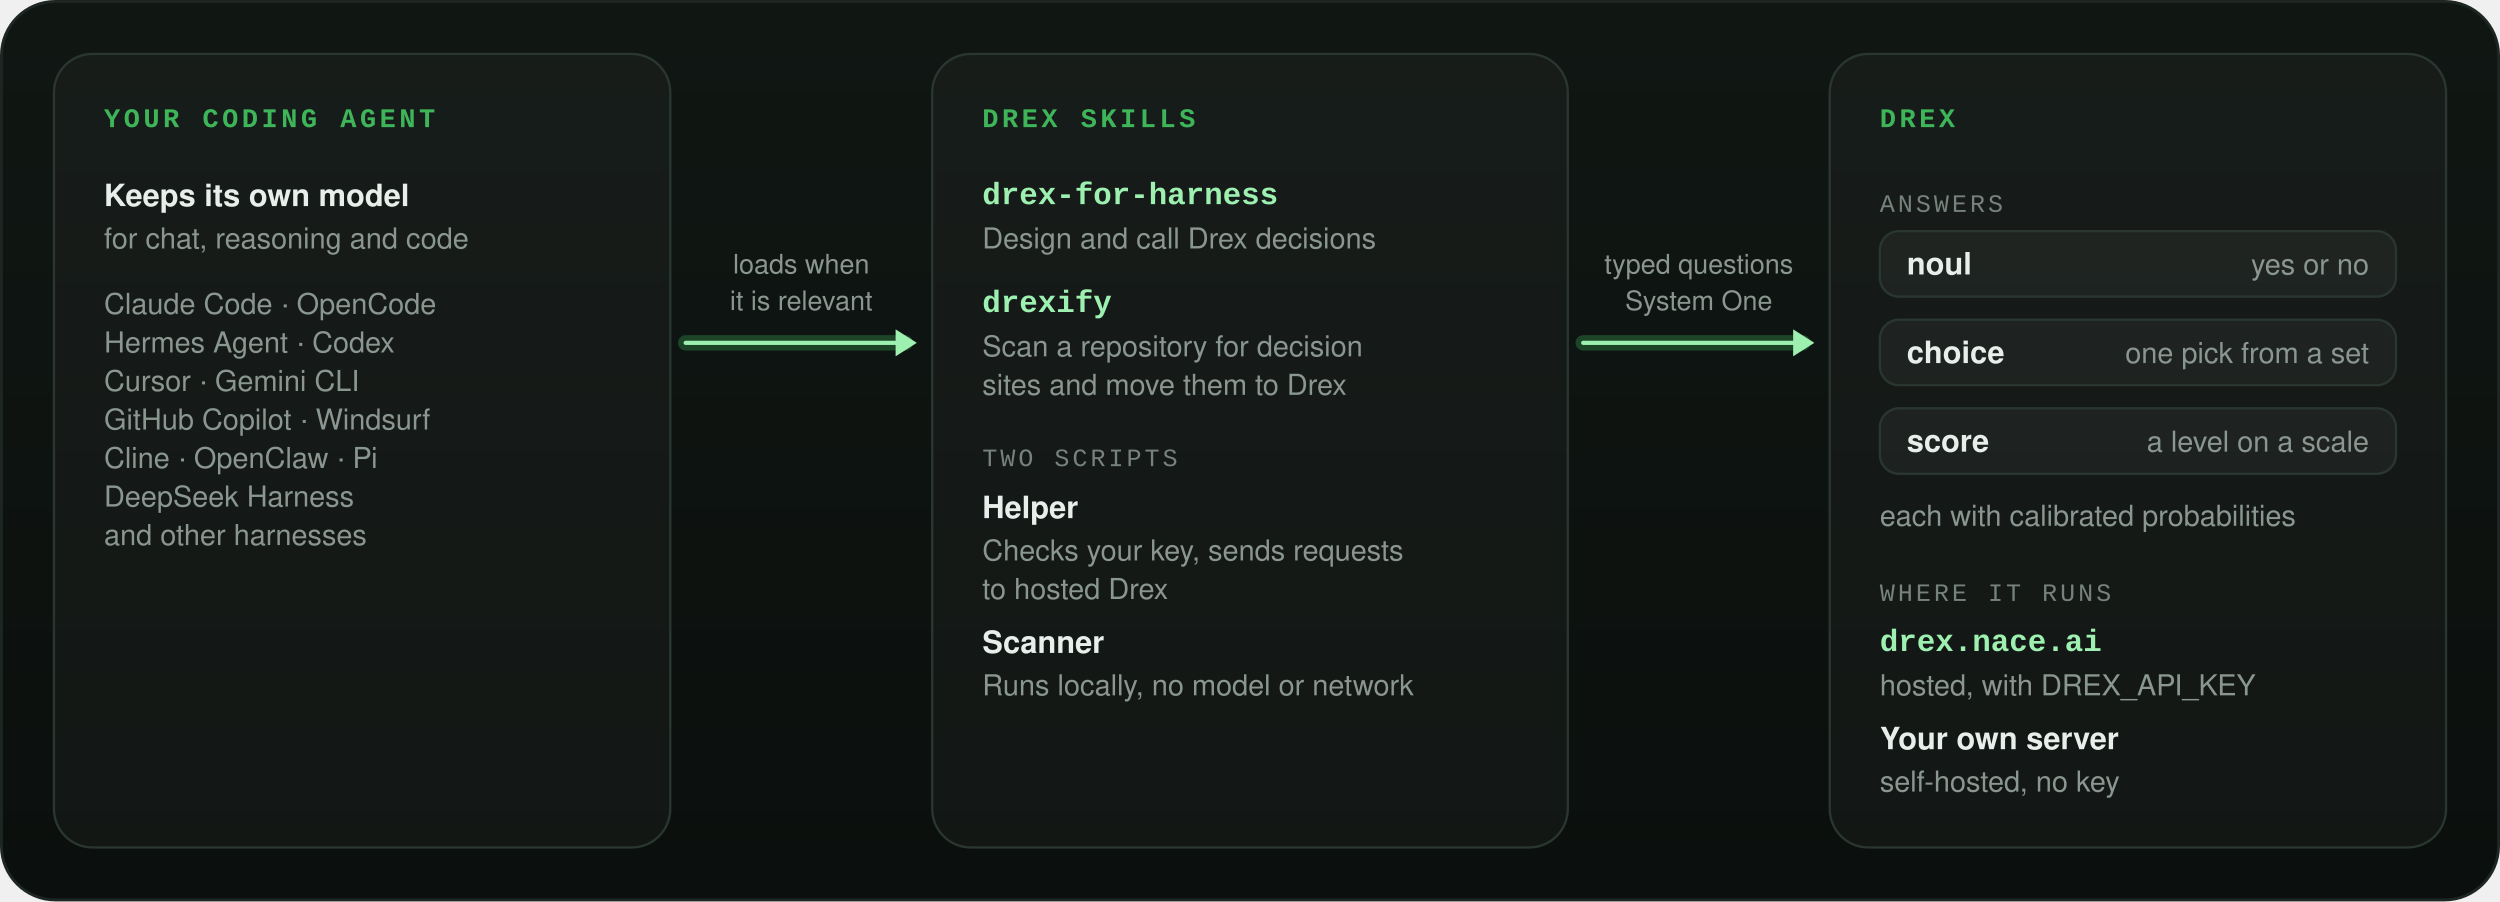
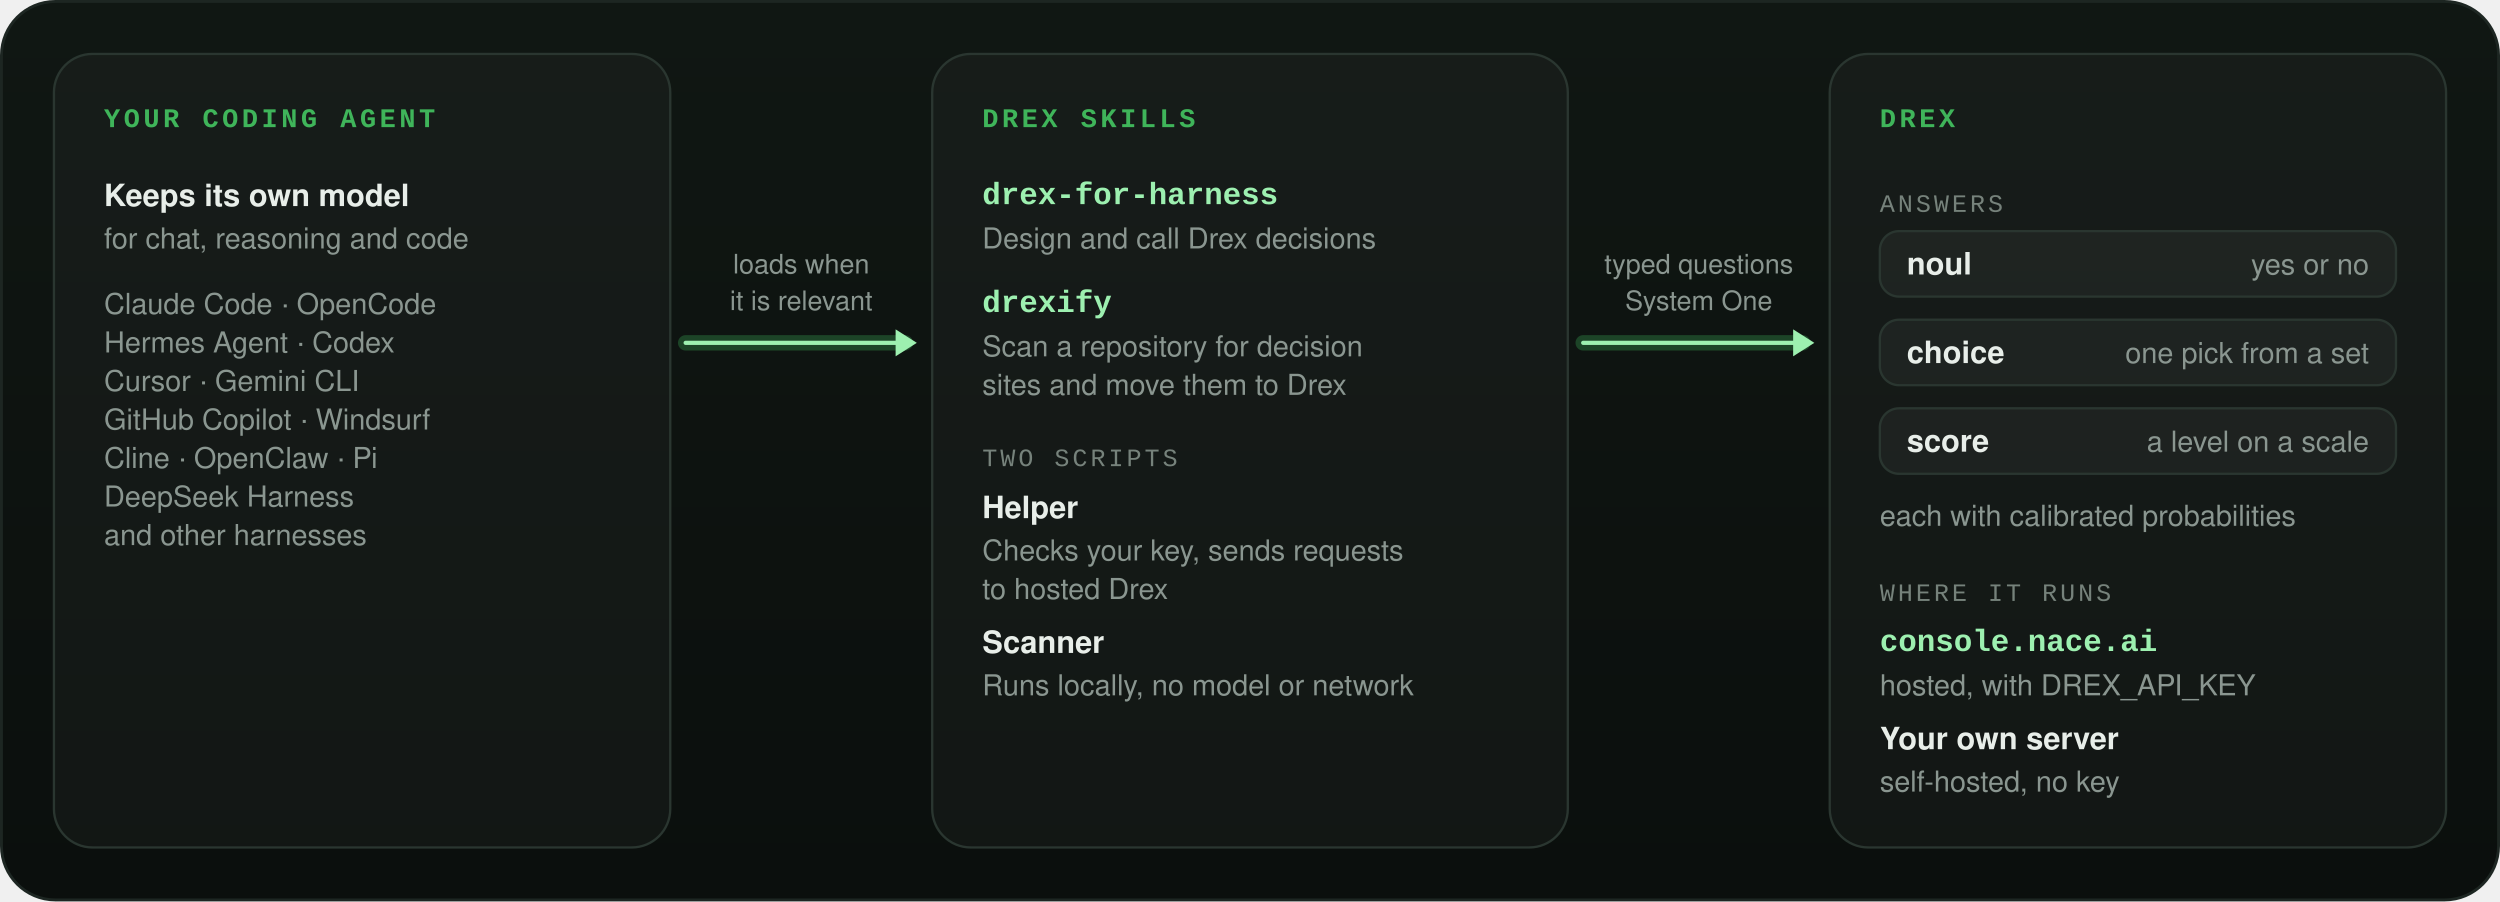
<svg xmlns="http://www.w3.org/2000/svg" width="1298" height="468" viewBox="0 0 1298 468" role="img" aria-labelledby="t d">
  <style>text{font-family:ui-monospace,'SF Mono',SFMono-Regular,Menlo,Consolas,'Liberation Mono','DejaVu Sans Mono',monospace;fill:#8A9690}.cd{fill:#FFFFFF;fill-opacity:.03;stroke:#2A3630;stroke-width:1.2}.kn{font-size:14px;font-weight:700;letter-spacing:.13em;fill:#3FB55A}.cap{font-size:13px;letter-spacing:.12em;fill:#76827B}.ttl{font-family:-apple-system,BlinkMacSystemFont,'Segoe UI','Helvetica Neue',Helvetica,Arial,sans-serif;font-size:20px;font-weight:700;fill:#E8EEE9}.nm{font-family:-apple-system,BlinkMacSystemFont,'Segoe UI','Helvetica Neue',Helvetica,Arial,sans-serif;font-size:16px;font-weight:650;fill:#E8EEE9}.bd{font-family:-apple-system,BlinkMacSystemFont,'Segoe UI','Helvetica Neue',Helvetica,Arial,sans-serif;font-size:15px;fill:#8A9690}.lb{font-family:-apple-system,BlinkMacSystemFont,'Segoe UI','Helvetica Neue',Helvetica,Arial,sans-serif;font-size:14px;fill:#8A9690}.lm{font-size:14px;fill:#8A9690}.cm{font-size:16px;fill:#E8EEE9}.cg{font-size:16px;font-weight:700;fill:#9DF0B0}.ch{fill:#FFFFFF;stroke:#2A3630;stroke-width:1.2}.tn{fill:#173323;fill-opacity:.55;stroke:#3FB55A;stroke-opacity:.45}.dv{fill:none;stroke:#1D2622;stroke-width:1.2}.ag{fill:none;stroke:#3FB55A;stroke-opacity:.3;stroke-width:8;stroke-linecap:round}.al{fill:none;stroke:#9DF0B0;stroke-width:2.2;stroke-linecap:round}.ah{fill:#9DF0B0}.f2{fill:#1E5A30}.bm{stroke:#9DF0B0}.ch{fill-opacity:.04}</style>
  <defs>
    <linearGradient id="pg" x1="0" y1="0" x2="0" y2="1">
      <stop offset="0" stop-color="#101713" />
      <stop offset="1" stop-color="#0B0F0D" />
    </linearGradient>
    <linearGradient id="kin" x1="0" x2="46.25" y1="0" y2="0" gradientUnits="userSpaceOnUse">
      <stop offset="0" stop-color="#9DF0B0" stop-opacity="0" />
      <stop offset="1" stop-color="#9DF0B0" />
    </linearGradient>
  </defs>
  <rect x=".75" y=".75" width="1296.5" height="466.5" rx="28" fill="url(#pg)" stroke="#1D2622" stroke-width="1.5" />
  <rect x="28" y="28" width="320" height="412" rx="20" class="cd" />
  <text x="54" y="66" class="kn">YOUR CODING AGENT</text>
  <text x="54" y="107" class="nm">Keeps its own model</text>
  <text x="54" y="129" class="bd">for chat, reasoning and code</text>
  <text x="54" y="163" class="bd">Claude Code · OpenCode</text>
  <text x="54" y="183" class="bd">Hermes Agent · Codex</text>
  <text x="54" y="203" class="bd">Cursor · Gemini CLI</text>
  <text x="54" y="223" class="bd">GitHub Copilot · Windsurf</text>
  <text x="54" y="243" class="bd">Cline · OpenClaw · Pi</text>
  <text x="54" y="263" class="bd">DeepSeek Harness</text>
  <text x="54" y="283" class="bd">and other harnesses</text>
  <path d="M356 178H470" class="ag" />
  <path d="M356 178H470" class="al" />
  <path d="M476 178l-11 -7v14z" class="ah" />
  <text x="416" y="142" class="lb" text-anchor="middle">loads when</text>
  <text x="416" y="161" class="lb" text-anchor="middle">it is relevant</text>
  <rect x="484" y="28" width="330" height="412" rx="20" class="cd" />
  <text x="510" y="66" class="kn">DREX SKILLS</text>
  <text x="510" y="106" class="cg">drex-for-harness</text>
  <text x="510" y="129" class="bd">Design and call Drex decisions</text>
  <text x="510" y="162" class="cg">drexify</text>
  <text x="510" y="185" class="bd">Scan a repository for decision</text>
  <text x="510" y="205" class="bd">sites and move them to Drex</text>
  <text x="510" y="242" class="cap">TWO SCRIPTS</text>
  <text x="510" y="269" class="nm">Helper</text>
  <text x="510" y="291" class="bd">Checks your key, sends requests</text>
  <text x="510" y="311" class="bd">to hosted Drex</text>
  <text x="510" y="339" class="nm">Scanner</text>
  <text x="510" y="361" class="bd">Runs locally, no model or network</text>
  <path d="M822 178H936" class="ag" />
  <path d="M822 178H936" class="al" />
  <path d="M942 178l-11 -7v14z" class="ah" />
  <text x="882" y="142" class="lb" text-anchor="middle">typed questions</text>
  <text x="882" y="161" class="lb" text-anchor="middle">System One</text>
  <rect x="950" y="28" width="320" height="412" rx="20" class="cd" />
  <text x="976" y="66" class="kn">DREX</text>
  <text x="976" y="110" class="cap">ANSWERS</text>
  <rect x="976" y="120" width="268" height="34" rx="10" class="ch" />
  <text x="990" y="142.5" class="nm">noul</text>
  <text x="1230" y="142.5" class="bd" text-anchor="end">yes or no</text>
  <rect x="976" y="166" width="268" height="34" rx="10" class="ch" />
  <text x="990" y="188.5" class="nm">choice</text>
  <text x="1230" y="188.5" class="bd" text-anchor="end">one pick from a set</text>
  <rect x="976" y="212" width="268" height="34" rx="10" class="ch" />
  <text x="990" y="234.5" class="nm">score</text>
  <text x="1230" y="234.5" class="bd" text-anchor="end">a level on a scale</text>
  <text x="976" y="273" class="bd">each with calibrated probabilities</text>
  <text x="976" y="312" class="cap">WHERE IT RUNS</text>
-   <text x="976" y="338" class="cg">drex.nace.ai</text>
+   <text x="976" y="338" class="cg">console.nace.ai</text>
  <text x="976" y="361" class="bd">hosted, with DREX_API_KEY</text>
  <text x="976" y="389" class="nm">Your own server</text>
  <text x="976" y="411" class="bd">self-hosted, no key</text>
</svg>
